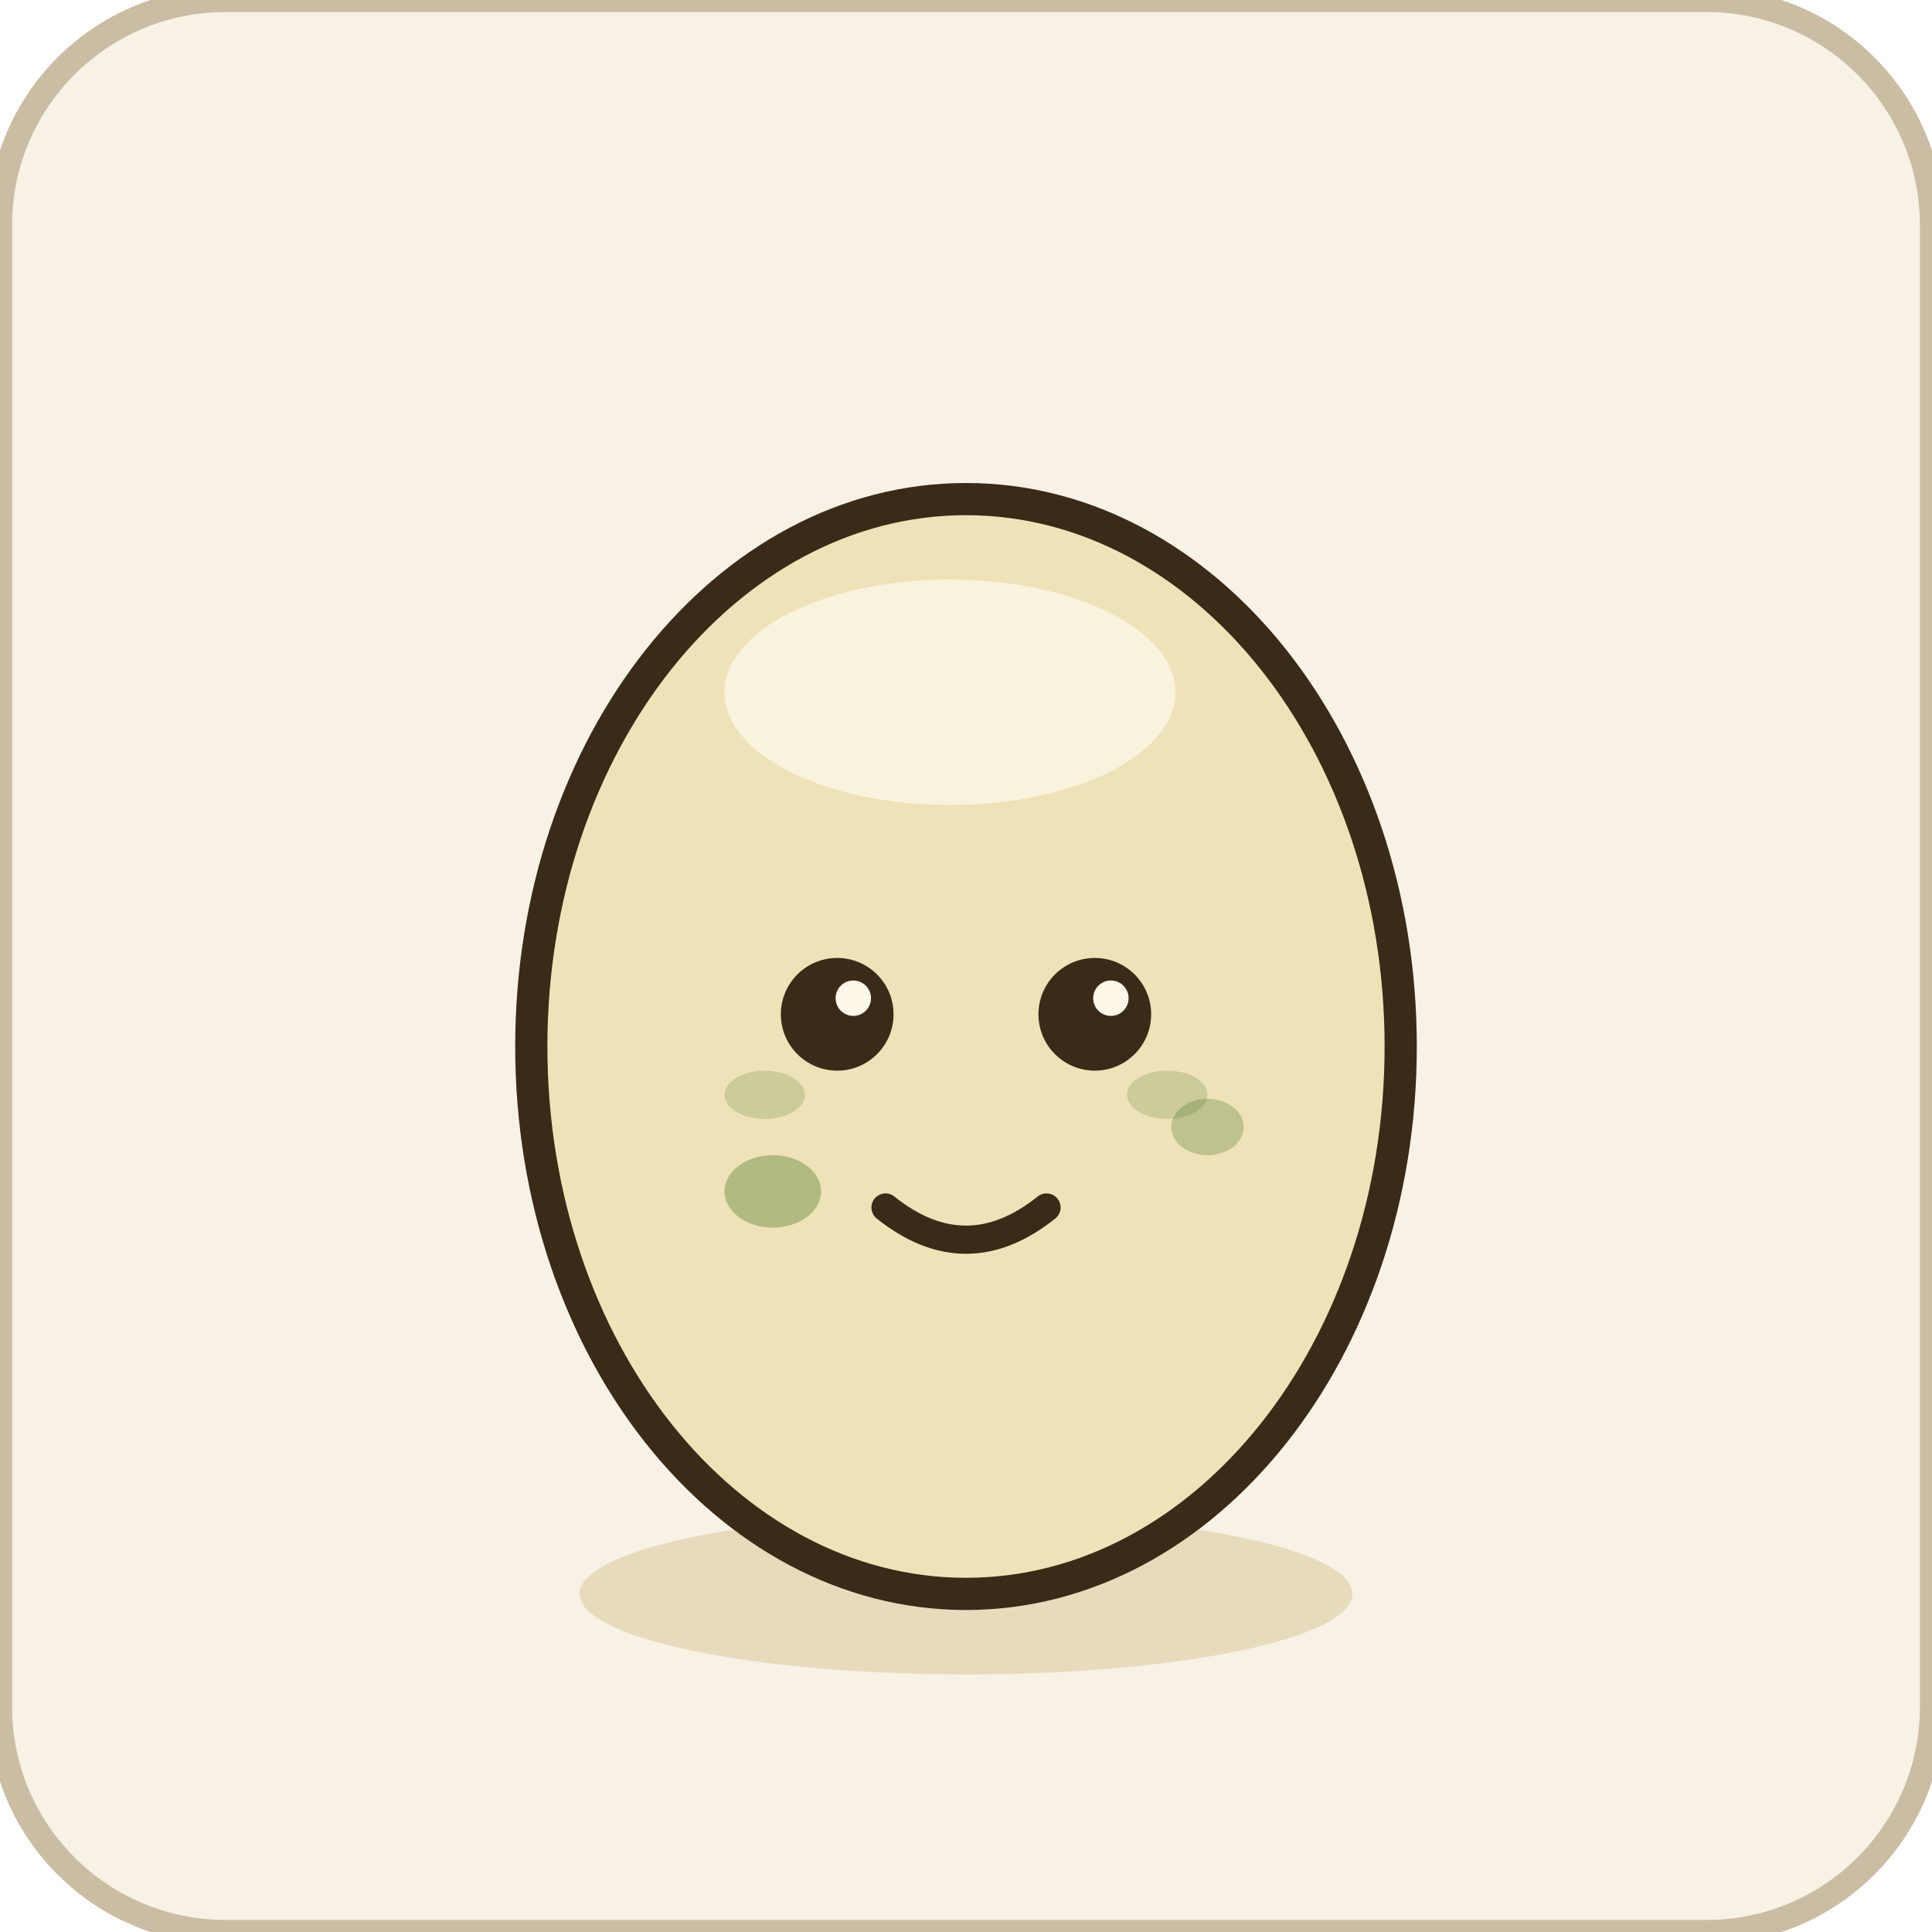
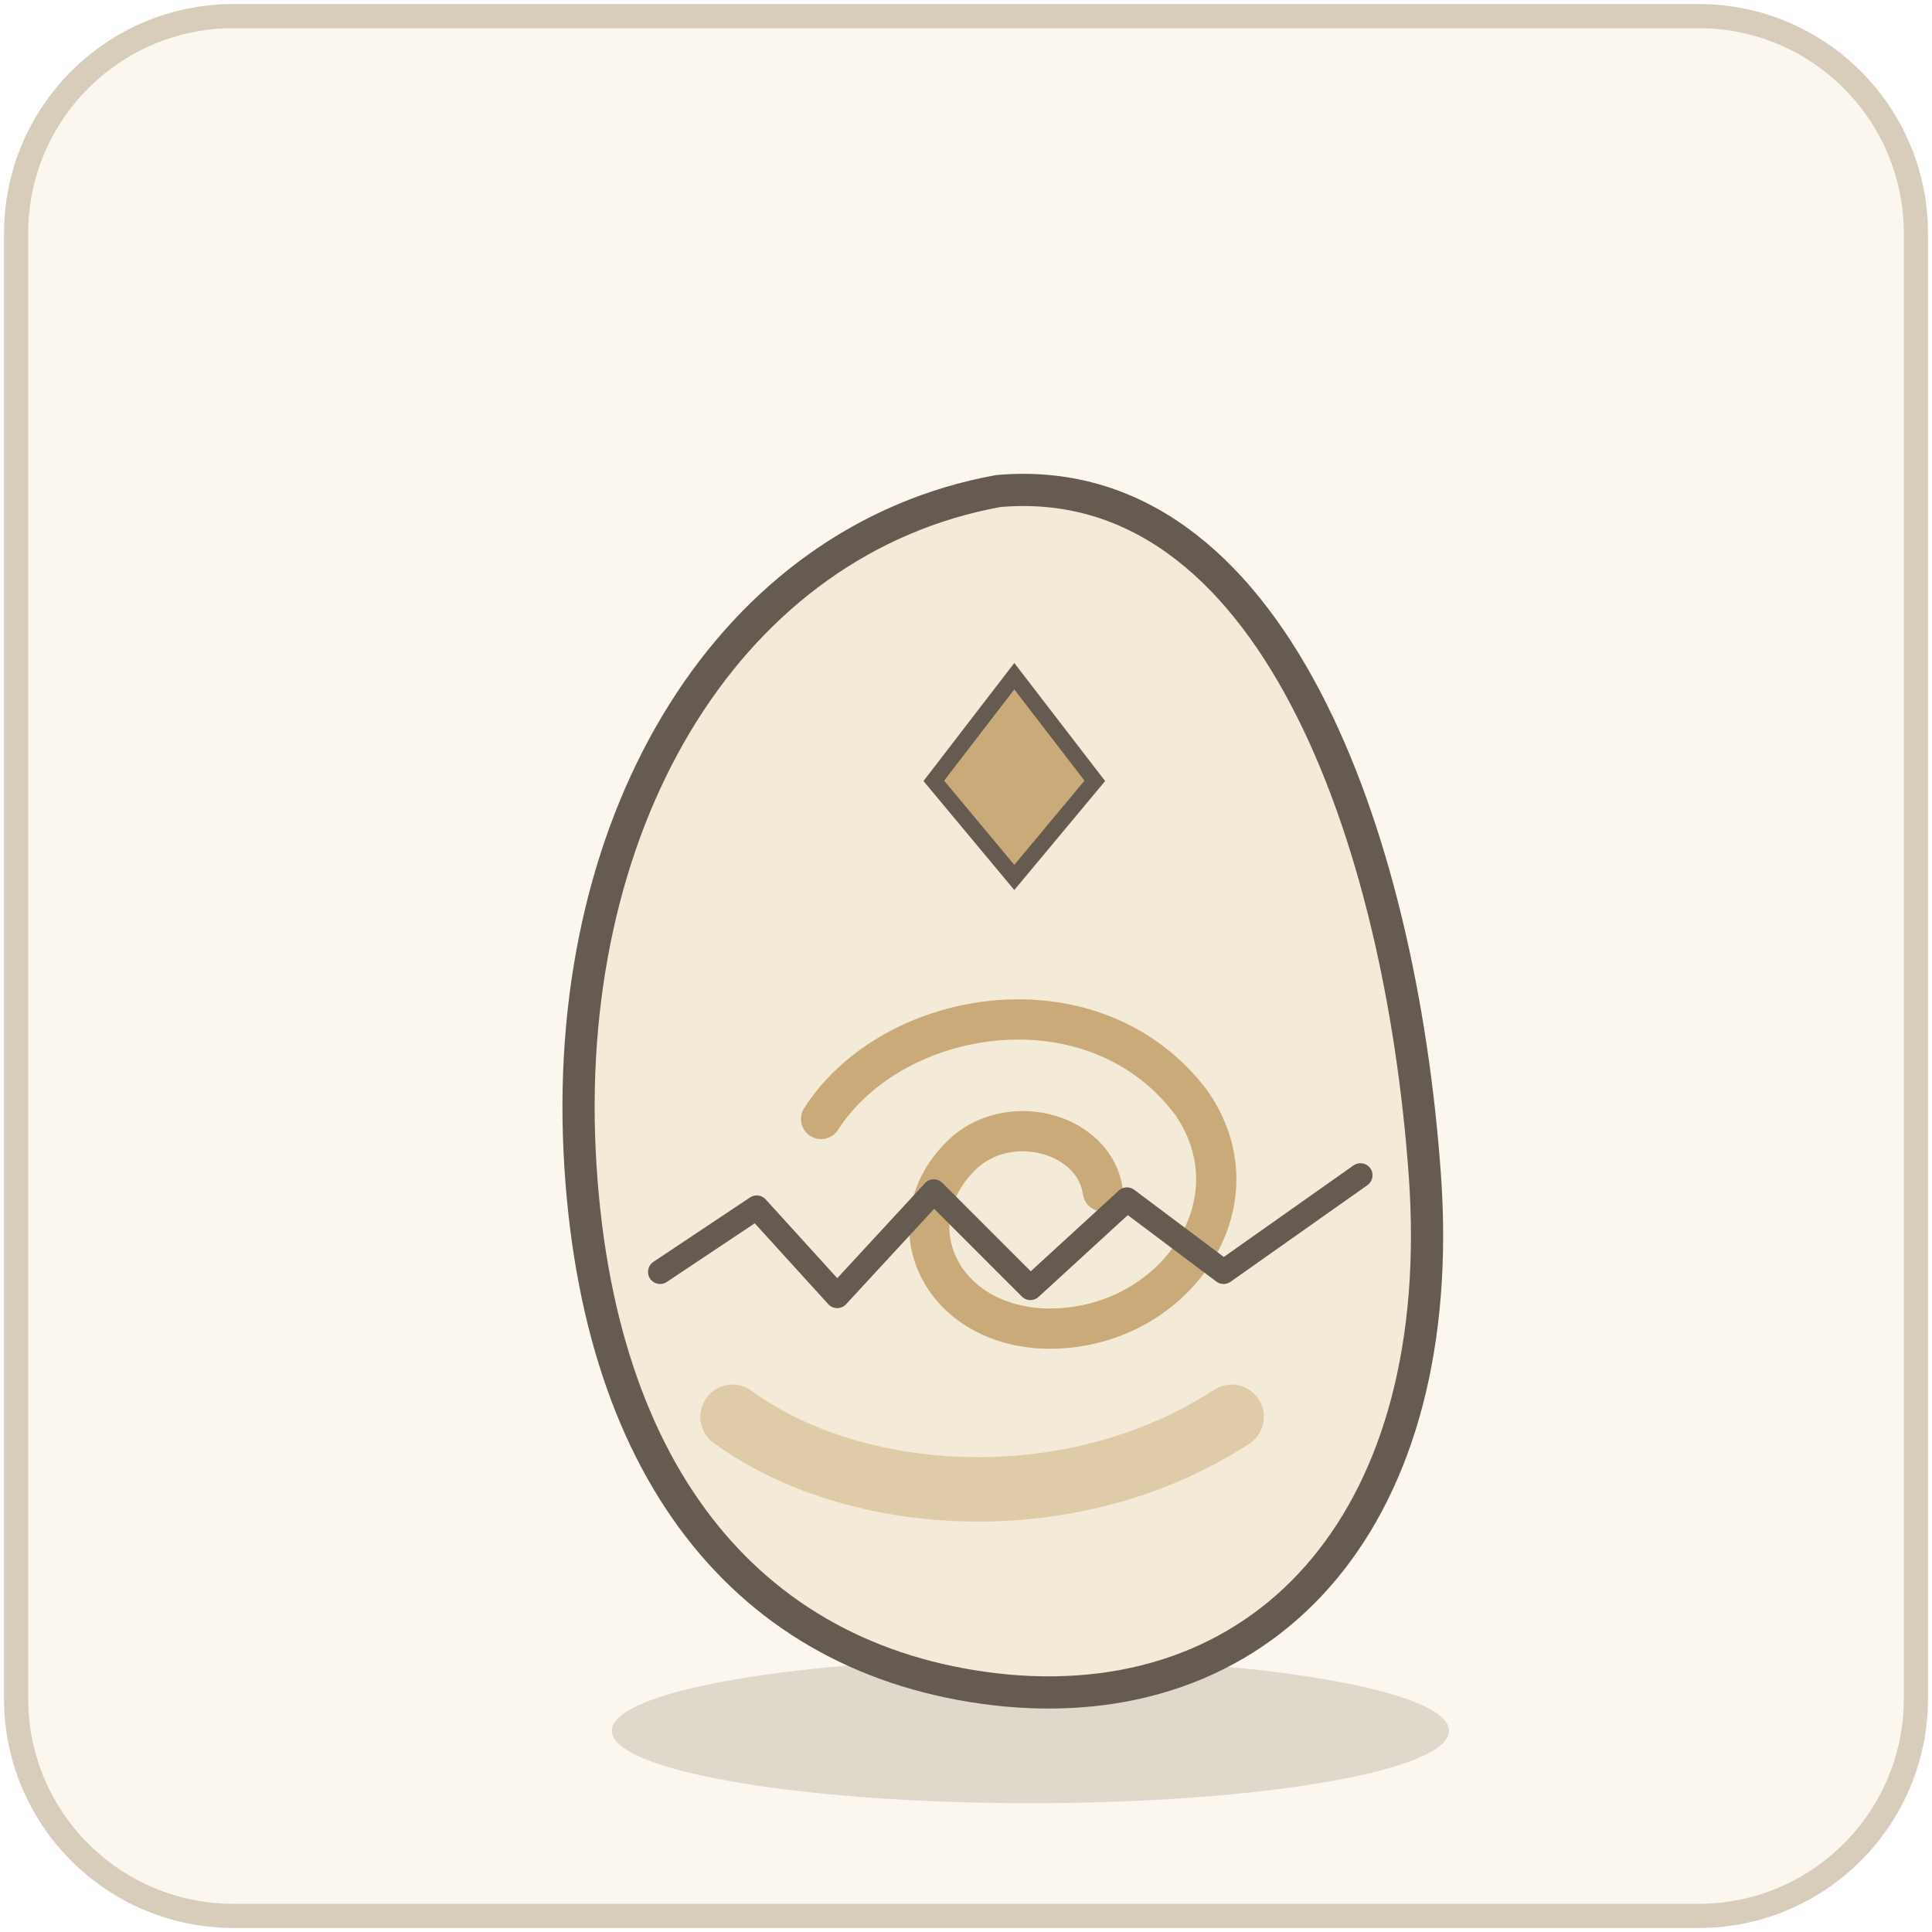
- <svg xmlns="http://www.w3.org/2000/svg" viewBox="0 0 240 240" width="240" height="240" role="img" data-gitty-class="earth" data-gitty-stage="egg" data-gitty-behavior="idle" data-gitty-face="neutral">
-   <style> .gitty-idle { animation: gitty-bob 2.6s ease-in-out infinite; } .gitty-playing { animation: gitty-play 0.7s ease-in-out infinite; } .gitty-eating { animation: gitty-nibble 0.55s ease-in-out infinite; } .gitty-resting { animation: gitty-bob 4s ease-in-out infinite; } .gitty-sleepy { animation: gitty-bob 3.4s ease-in-out infinite; } .gitty-sleeping, .gitty-hibernating { animation: gitty-breathe 4.8s ease-in-out infinite; } .gitty-playing .gitty-tail { animation: gitty-wag 0.8s ease-in-out infinite; } .gitty-idle .gitty-ear, .gitty-playing .gitty-ear { animation: gitty-ear 2.8s ease-in-out infinite; } .gitty-bubble { animation: gitty-rise 3s ease-in-out infinite; } .gitty-flame { animation: gitty-flicker 0.9s ease-in-out infinite; } .gitty-spark { animation: gitty-flicker 1.2s ease-in-out infinite; } .gitty-psy { animation: gitty-float 2.8s ease-in-out infinite; } .gitty-zzz { animation: gitty-fade 2.2s ease-in-out infinite; } .gitty-orbit { animation: gitty-spin 6s linear infinite; } .gitty-shadow-idle { animation: gitty-shadow-bob 2.6s ease-in-out infinite; } .gitty-shadow-playing { animation: gitty-shadow-play 0.7s ease-in-out infinite; } .gitty-shadow-eating { animation: gitty-shadow-nibble 0.55s ease-in-out infinite; } .gitty-shadow-resting { animation: gitty-shadow-bob 4s ease-in-out infinite; } .gitty-shadow-sleepy { animation: gitty-shadow-bob 3.4s ease-in-out infinite; } .gitty-shadow-sleeping, .gitty-shadow-hibernating { animation: gitty-shadow-breathe 4.8s ease-in-out infinite; } @keyframes gitty-bob { 0%, 100% { transform: translateY(0); } 50% { transform: translateY(-4px); } } @keyframes gitty-play { 0%, 100% { transform: translateY(0) rotate(0deg); } 30% { transform: translateY(-6px) rotate(-5deg); } 70% { transform: translateY(-2px) rotate(5deg); } } @keyframes gitty-nibble { 0%, 100% { transform: translateY(0); } 50% { transform: translateY(2px); } } @keyframes gitty-breathe { 0%, 100% { transform: scale(1); } 50% { transform: scale(1.018); } } @keyframes gitty-wag { 0%, 100% { transform: rotate(0deg); } 50% { transform: rotate(16deg); } } @keyframes gitty-ear { 0%, 78%, 100% { transform: rotate(0deg); } 88% { transform: rotate(-9deg); } } @keyframes gitty-rise { 0%, 100% { opacity: 0.35; transform: translateY(0); } 50% { opacity: 0.9; transform: translateY(-8px); } } @keyframes gitty-flicker { 0%, 100% { opacity: 0.65; } 50% { opacity: 1; } } @keyframes gitty-float { 0%, 100% { transform: translateY(0); } 50% { transform: translateY(-6px); } } @keyframes gitty-fade { 0%, 100% { opacity: 0.25; } 50% { opacity: 0.8; } } @keyframes gitty-spin { to { transform: rotate(360deg); } } @keyframes gitty-shadow-bob { 0%, 100% { transform: scale(1); } 50% { transform: scale(0.72); } } @keyframes gitty-shadow-play { 0%, 100% { transform: scale(1); } 30% { transform: scale(0.58); } 70% { transform: scale(0.82); } } @keyframes gitty-shadow-nibble { 0%, 100% { transform: scale(1); } 50% { transform: scale(1.12); } } @keyframes gitty-shadow-breathe { 0%, 100% { transform: scale(1); } 50% { transform: scale(1.05); } } @media (max-width: 96px) { .gitty-detail { display: none; } } @media (prefers-reduced-motion: reduce) { .gitty-idle, .gitty-playing, .gitty-eating, .gitty-resting, .gitty-sleepy, .gitty-sleeping, .gitty-hibernating, .gitty-bubble, .gitty-flame, .gitty-spark, .gitty-psy, .gitty-zzz, .gitty-orbit, .gitty-playing .gitty-tail, .gitty-idle .gitty-ear, .gitty-playing .gitty-ear, .gitty-shadow-idle, .gitty-shadow-playing, .gitty-shadow-eating, .gitty-shadow-resting, .gitty-shadow-sleepy, .gitty-shadow-sleeping, .gitty-shadow-hibernating { animation: none; } } </style>
-   <rect width="240" height="240" rx="28" fill="#f7f1e6" stroke="#cbbda3" stroke-width="3" />
-   <g transform="translate(120 150) scale(1) translate(-120 -150)">
-     <g transform="translate(120 198)">
-       <g class="gitty-shadow gitty-shadow-idle">
-         <ellipse cx="0" cy="0" rx="48" ry="10" fill="#d4c089" opacity="0.45" />
-       </g>
-     </g>
-     <g class="gitty-idle">
-       <g data-gitty-body="egg">
-         <ellipse cx="120" cy="130" rx="54" ry="68" fill="#f0e2b8" stroke="#3a2a18" stroke-width="4" />
-         <ellipse cx="118" cy="86" rx="28" ry="14" fill="#fffdf6" opacity="0.62" />
-         <ellipse class="gitty-detail" cx="96" cy="148" rx="6" ry="4.5" fill="#4f7d32" opacity="0.4" />
-         <ellipse class="gitty-detail" cx="150" cy="140" rx="4.5" ry="3.5" fill="#4f7d32" opacity="0.32" />
-       </g>
-       <g class="gitty-earth" fill="#4f7d32" stroke="#3a2a18" stroke-width="2" />
-       <circle cx="104" cy="126" r="7" fill="#3a2a18" />
-       <circle cx="136" cy="126" r="7" fill="#3a2a18" />
-       <circle cx="106" cy="124" r="2.2" fill="#fff7ea" />
-       <circle cx="138" cy="124" r="2.2" fill="#fff7ea" />
-       <ellipse cx="95" cy="136" rx="5" ry="3" fill="#4f7d32" opacity="0.22" />
-       <ellipse cx="145" cy="136" rx="5" ry="3" fill="#4f7d32" opacity="0.22" />
-       <path d="M110 150 q10 8 20 0" fill="none" stroke="#3a2a18" stroke-width="3.5" stroke-linecap="round" />
-     </g>
+ <svg xmlns="http://www.w3.org/2000/svg" viewBox="0 0 240 240" width="240" height="240" role="img" data-prototype-class="unrevealed" data-prototype-stage="egg" data-gitty-class="earth" data-gitty-stage="egg" data-gitty-body="egg" data-gitty-behavior="idle" data-gitty-face="neutral">
+   <rect x="2" y="2" width="236" height="236" rx="27" fill="#fbf7ee" stroke="#d8cdbb" stroke-width="3" />
+   <ellipse class="gitty-shadow" cx="128" cy="215" rx="52" ry="9" fill="#ad9e88" opacity=".34" />
+   <g class="gitty-character stage-egg">
+     <path d="M124 61 C91 67 70 101 72 143 C74 184 94 207 125 210 C158 213 180 188 177 146 C174 104 158 58 124 61Z" fill="#f3ead7" stroke="#655b50" stroke-width="4" stroke-linejoin="round" />
+     <path d="M91 176 C106 187 133 189 153 176" fill="none" stroke="#dfcba8" stroke-width="8" stroke-linecap="round" />
+     <path d="M126 84 L136 97 L126 109 L116 97Z" fill="#c9aa78" stroke="#655b50" stroke-width="2" />
+     <path d="M102 139 C111 125 136 121 148 137 C157 150 145 166 129 165 C116 164 111 151 120 143 C126 138 136 141 137 148" fill="none" stroke="#c9aa78" stroke-width="5" stroke-linecap="round" />
+     <path d="M82 158 L94 150 L104 161 L116 148 L128 160 L140 149 L152 158 L169 146" fill="none" stroke="#655b50" stroke-width="3" stroke-linecap="round" stroke-linejoin="round" />
  </g>
</svg>
